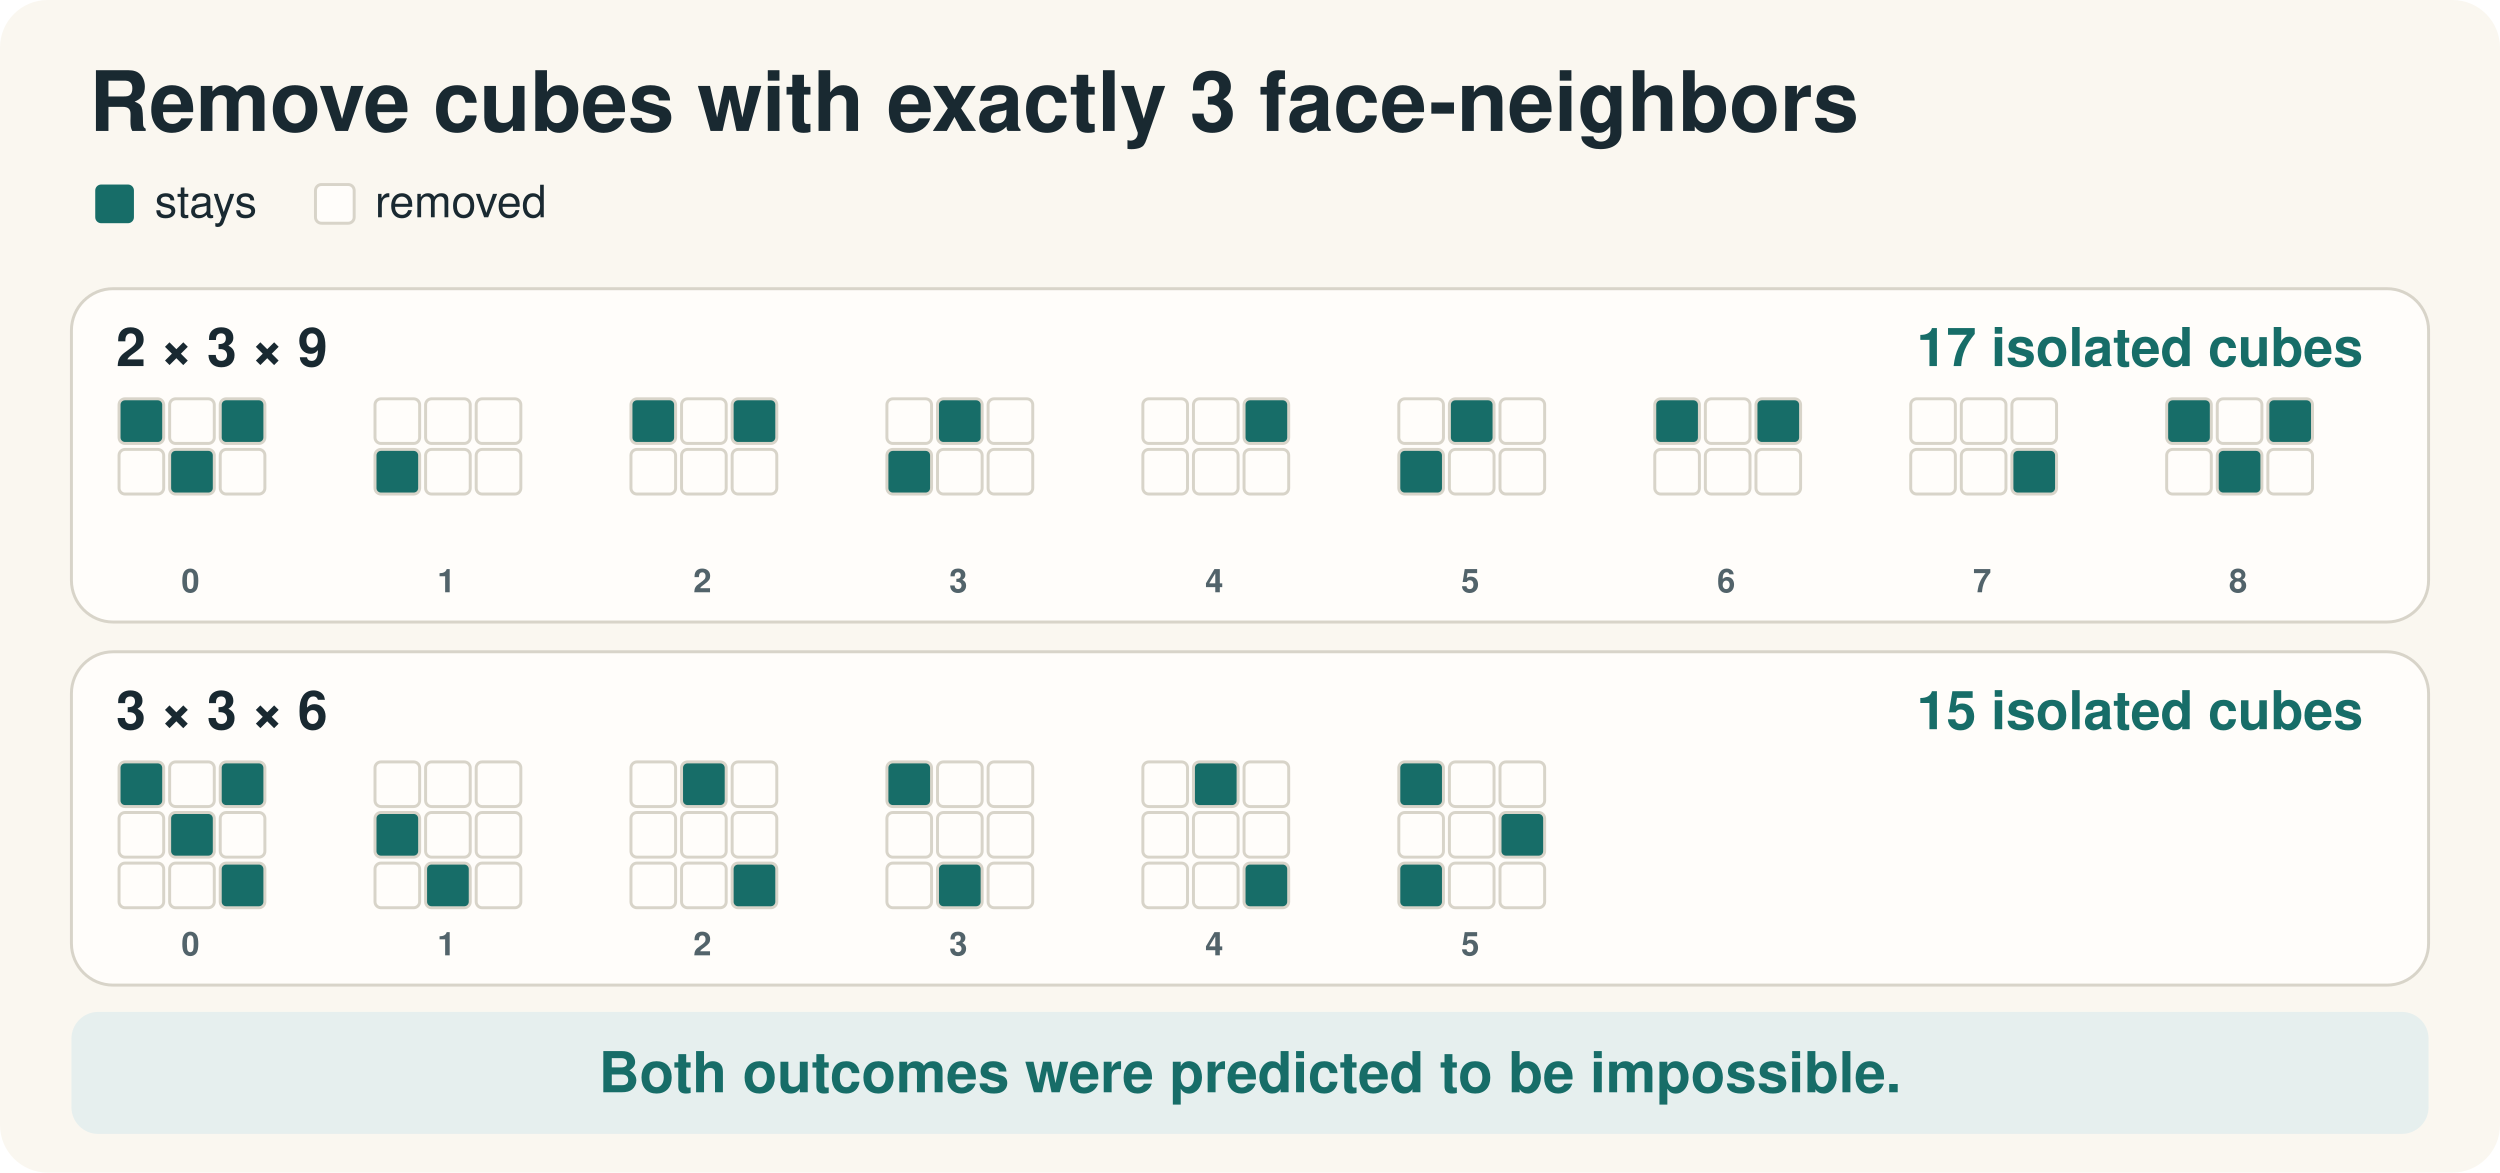
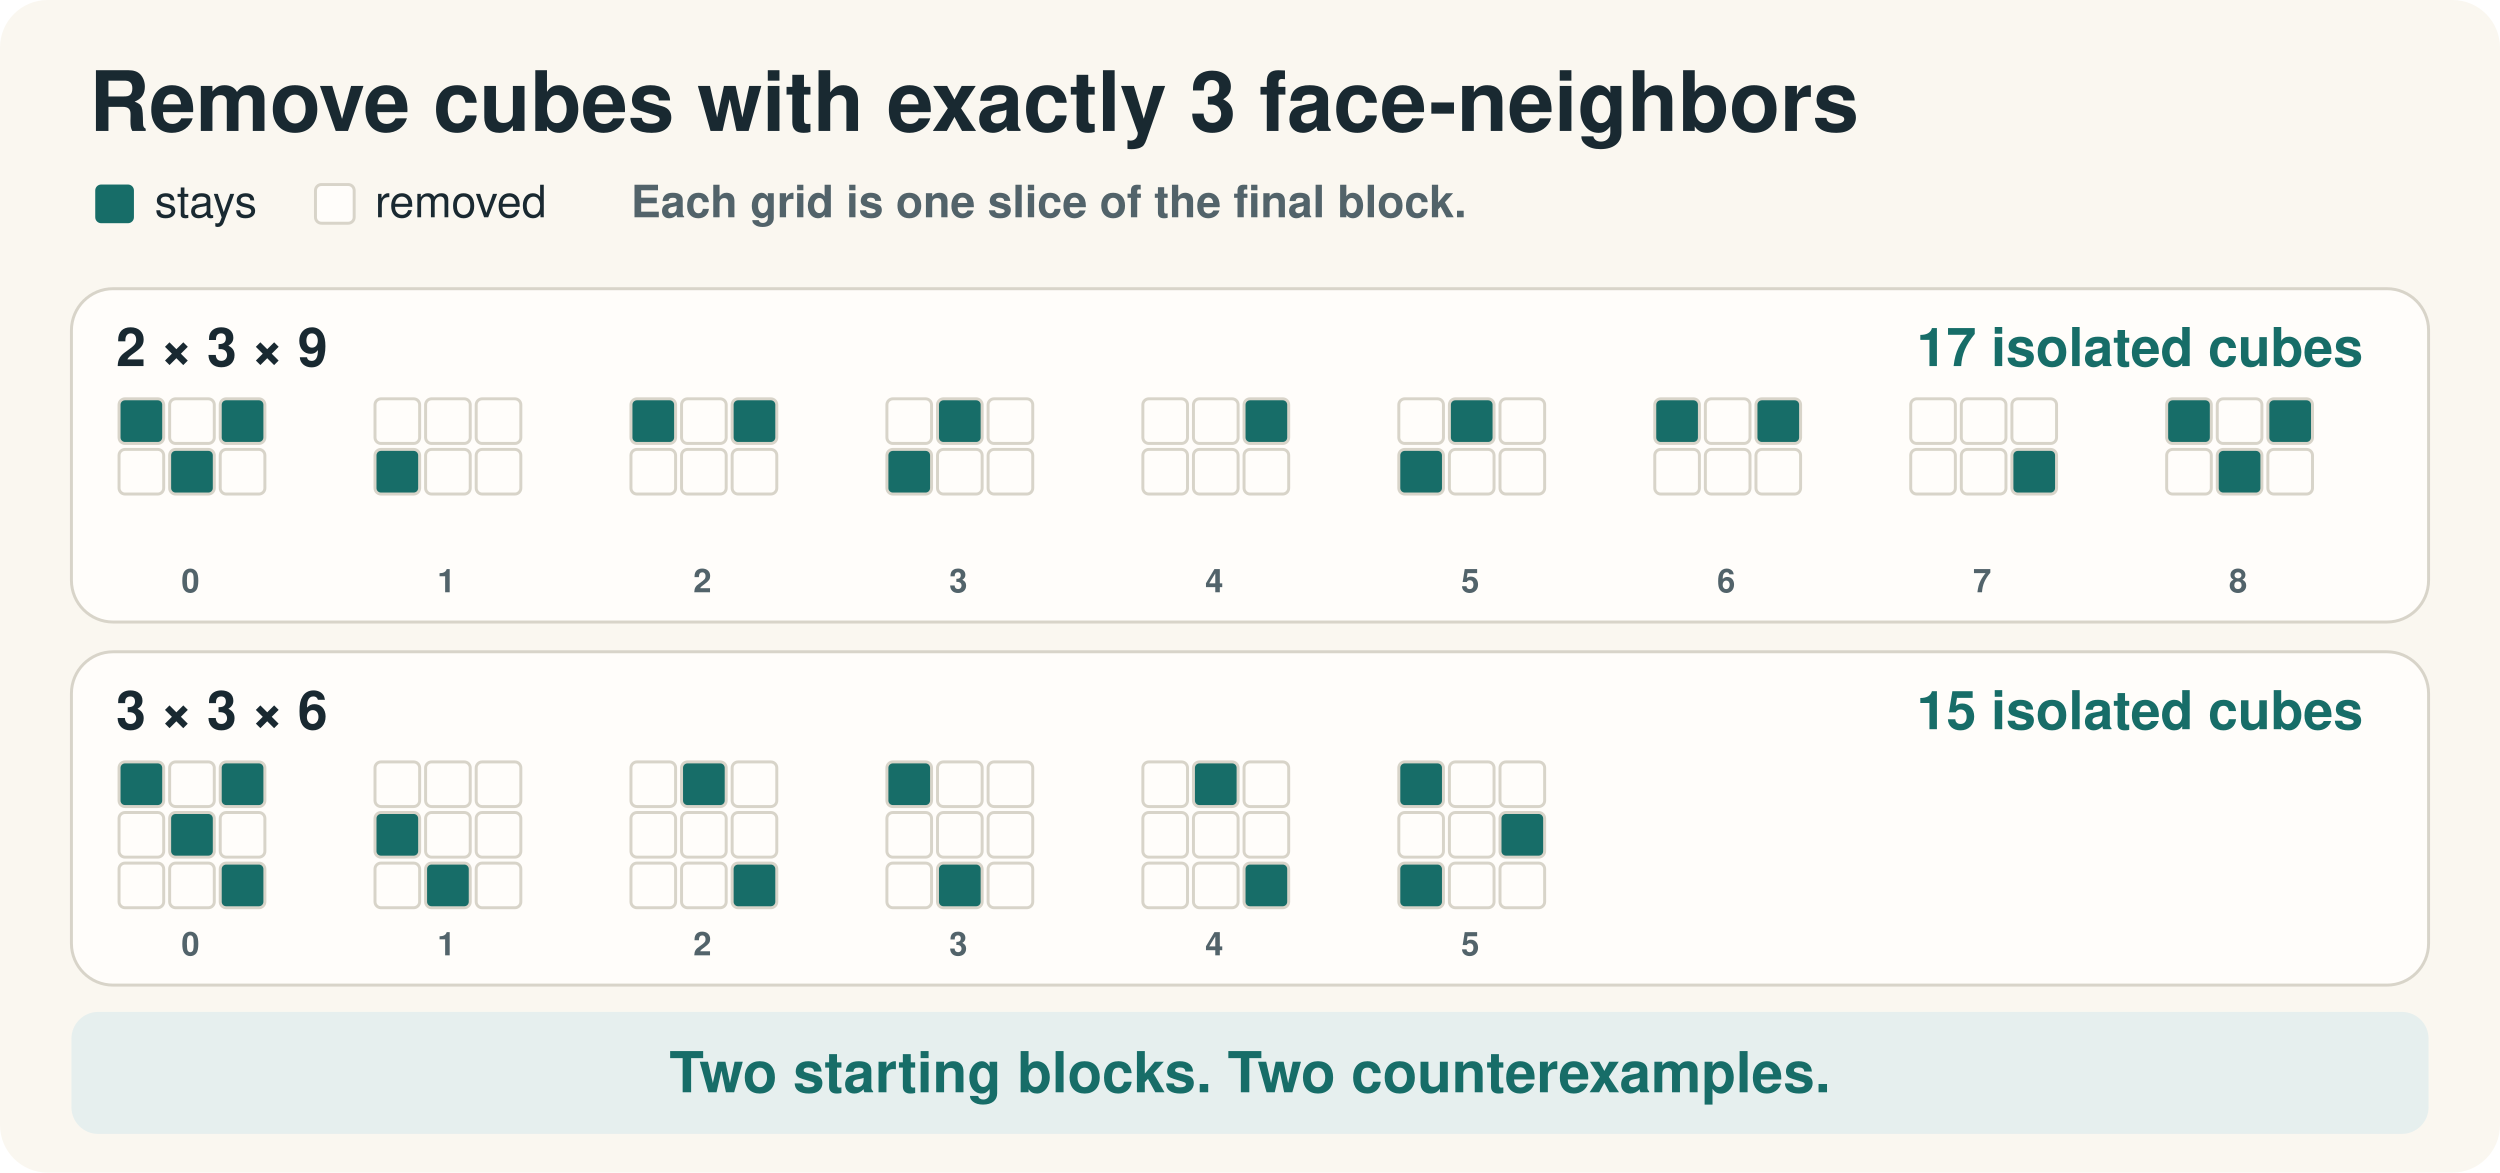
<svg xmlns="http://www.w3.org/2000/svg" width="840" height="394" viewBox="0 0 840 394" role="img" aria-labelledby="t d">
  <rect x="0" y="0" width="840" height="394" rx="16" fill="#faf7f0" stroke="none" stroke-width="1" />
  <g font-family="Helvetica, Arial, sans-serif">
    <text x="30" y="44" font-size="28" fill="#192931" font-weight="700" text-anchor="start">Remove cubes with exactly 3 face-neighbors</text>
    <rect x="32" y="62" width="13" height="13" rx="2" fill="#176d68" stroke="none" stroke-width="1" />
    <text x="52" y="73" font-size="15" fill="#192931" font-weight="500" text-anchor="start">stays</text>
    <rect x="106" y="62" width="13" height="13" rx="2" fill="#fffdfa" stroke="#d8d4c9" stroke-width="1" />
    <text x="126" y="73" font-size="15" fill="#192931" font-weight="500" text-anchor="start">removed</text>
+     <text x="212" y="73" font-size="15" fill="#52636a" font-weight="600">Each grid is one slice of the final block.</text>
    <rect x="24" y="97" width="792" height="112" rx="14" fill="#fffdfa" stroke="#d8d4c9" stroke-width="1" />
    <text x="39" y="123" font-size="18" fill="#192931" font-weight="700" text-anchor="start">2 × 3 × 9</text>
    <text x="794" y="123" font-size="18" fill="#176d68" font-weight="700" text-anchor="end">17 isolated cubes</text>
    <rect x="40" y="134" width="15" height="15" rx="2" fill="#176d68" stroke="#d8d4c9" stroke-width="1" />
    <rect x="57" y="134" width="15" height="15" rx="2" fill="#fffdfa" stroke="#d8d4c9" stroke-width="1" />
    <rect x="74" y="134" width="15" height="15" rx="2" fill="#176d68" stroke="#d8d4c9" stroke-width="1" />
    <rect x="40" y="151" width="15" height="15" rx="2" fill="#fffdfa" stroke="#d8d4c9" stroke-width="1" />
    <rect x="57" y="151" width="15" height="15" rx="2" fill="#176d68" stroke="#d8d4c9" stroke-width="1" />
    <rect x="74" y="151" width="15" height="15" rx="2" fill="#fffdfa" stroke="#d8d4c9" stroke-width="1" />
    <text x="64" y="199" font-size="11" fill="#52636a" font-weight="600" text-anchor="middle">0</text>
    <rect x="126" y="134" width="15" height="15" rx="2" fill="#fffdfa" stroke="#d8d4c9" stroke-width="1" />
    <rect x="143" y="134" width="15" height="15" rx="2" fill="#fffdfa" stroke="#d8d4c9" stroke-width="1" />
    <rect x="160" y="134" width="15" height="15" rx="2" fill="#fffdfa" stroke="#d8d4c9" stroke-width="1" />
    <rect x="126" y="151" width="15" height="15" rx="2" fill="#176d68" stroke="#d8d4c9" stroke-width="1" />
    <rect x="143" y="151" width="15" height="15" rx="2" fill="#fffdfa" stroke="#d8d4c9" stroke-width="1" />
    <rect x="160" y="151" width="15" height="15" rx="2" fill="#fffdfa" stroke="#d8d4c9" stroke-width="1" />
    <text x="150" y="199" font-size="11" fill="#52636a" font-weight="600" text-anchor="middle">1</text>
    <rect x="212" y="134" width="15" height="15" rx="2" fill="#176d68" stroke="#d8d4c9" stroke-width="1" />
    <rect x="229" y="134" width="15" height="15" rx="2" fill="#fffdfa" stroke="#d8d4c9" stroke-width="1" />
    <rect x="246" y="134" width="15" height="15" rx="2" fill="#176d68" stroke="#d8d4c9" stroke-width="1" />
    <rect x="212" y="151" width="15" height="15" rx="2" fill="#fffdfa" stroke="#d8d4c9" stroke-width="1" />
    <rect x="229" y="151" width="15" height="15" rx="2" fill="#fffdfa" stroke="#d8d4c9" stroke-width="1" />
    <rect x="246" y="151" width="15" height="15" rx="2" fill="#fffdfa" stroke="#d8d4c9" stroke-width="1" />
    <text x="236" y="199" font-size="11" fill="#52636a" font-weight="600" text-anchor="middle">2</text>
    <rect x="298" y="134" width="15" height="15" rx="2" fill="#fffdfa" stroke="#d8d4c9" stroke-width="1" />
    <rect x="315" y="134" width="15" height="15" rx="2" fill="#176d68" stroke="#d8d4c9" stroke-width="1" />
    <rect x="332" y="134" width="15" height="15" rx="2" fill="#fffdfa" stroke="#d8d4c9" stroke-width="1" />
    <rect x="298" y="151" width="15" height="15" rx="2" fill="#176d68" stroke="#d8d4c9" stroke-width="1" />
    <rect x="315" y="151" width="15" height="15" rx="2" fill="#fffdfa" stroke="#d8d4c9" stroke-width="1" />
    <rect x="332" y="151" width="15" height="15" rx="2" fill="#fffdfa" stroke="#d8d4c9" stroke-width="1" />
    <text x="322" y="199" font-size="11" fill="#52636a" font-weight="600" text-anchor="middle">3</text>
    <rect x="384" y="134" width="15" height="15" rx="2" fill="#fffdfa" stroke="#d8d4c9" stroke-width="1" />
    <rect x="401" y="134" width="15" height="15" rx="2" fill="#fffdfa" stroke="#d8d4c9" stroke-width="1" />
    <rect x="418" y="134" width="15" height="15" rx="2" fill="#176d68" stroke="#d8d4c9" stroke-width="1" />
    <rect x="384" y="151" width="15" height="15" rx="2" fill="#fffdfa" stroke="#d8d4c9" stroke-width="1" />
    <rect x="401" y="151" width="15" height="15" rx="2" fill="#fffdfa" stroke="#d8d4c9" stroke-width="1" />
    <rect x="418" y="151" width="15" height="15" rx="2" fill="#fffdfa" stroke="#d8d4c9" stroke-width="1" />
    <text x="408" y="199" font-size="11" fill="#52636a" font-weight="600" text-anchor="middle">4</text>
    <rect x="470" y="134" width="15" height="15" rx="2" fill="#fffdfa" stroke="#d8d4c9" stroke-width="1" />
    <rect x="487" y="134" width="15" height="15" rx="2" fill="#176d68" stroke="#d8d4c9" stroke-width="1" />
    <rect x="504" y="134" width="15" height="15" rx="2" fill="#fffdfa" stroke="#d8d4c9" stroke-width="1" />
    <rect x="470" y="151" width="15" height="15" rx="2" fill="#176d68" stroke="#d8d4c9" stroke-width="1" />
    <rect x="487" y="151" width="15" height="15" rx="2" fill="#fffdfa" stroke="#d8d4c9" stroke-width="1" />
    <rect x="504" y="151" width="15" height="15" rx="2" fill="#fffdfa" stroke="#d8d4c9" stroke-width="1" />
    <text x="494" y="199" font-size="11" fill="#52636a" font-weight="600" text-anchor="middle">5</text>
    <rect x="556" y="134" width="15" height="15" rx="2" fill="#176d68" stroke="#d8d4c9" stroke-width="1" />
    <rect x="573" y="134" width="15" height="15" rx="2" fill="#fffdfa" stroke="#d8d4c9" stroke-width="1" />
    <rect x="590" y="134" width="15" height="15" rx="2" fill="#176d68" stroke="#d8d4c9" stroke-width="1" />
    <rect x="556" y="151" width="15" height="15" rx="2" fill="#fffdfa" stroke="#d8d4c9" stroke-width="1" />
    <rect x="573" y="151" width="15" height="15" rx="2" fill="#fffdfa" stroke="#d8d4c9" stroke-width="1" />
    <rect x="590" y="151" width="15" height="15" rx="2" fill="#fffdfa" stroke="#d8d4c9" stroke-width="1" />
    <text x="580" y="199" font-size="11" fill="#52636a" font-weight="600" text-anchor="middle">6</text>
    <rect x="642" y="134" width="15" height="15" rx="2" fill="#fffdfa" stroke="#d8d4c9" stroke-width="1" />
    <rect x="659" y="134" width="15" height="15" rx="2" fill="#fffdfa" stroke="#d8d4c9" stroke-width="1" />
    <rect x="676" y="134" width="15" height="15" rx="2" fill="#fffdfa" stroke="#d8d4c9" stroke-width="1" />
    <rect x="642" y="151" width="15" height="15" rx="2" fill="#fffdfa" stroke="#d8d4c9" stroke-width="1" />
    <rect x="659" y="151" width="15" height="15" rx="2" fill="#fffdfa" stroke="#d8d4c9" stroke-width="1" />
    <rect x="676" y="151" width="15" height="15" rx="2" fill="#176d68" stroke="#d8d4c9" stroke-width="1" />
    <text x="666" y="199" font-size="11" fill="#52636a" font-weight="600" text-anchor="middle">7</text>
    <rect x="728" y="134" width="15" height="15" rx="2" fill="#176d68" stroke="#d8d4c9" stroke-width="1" />
    <rect x="745" y="134" width="15" height="15" rx="2" fill="#fffdfa" stroke="#d8d4c9" stroke-width="1" />
    <rect x="762" y="134" width="15" height="15" rx="2" fill="#176d68" stroke="#d8d4c9" stroke-width="1" />
    <rect x="728" y="151" width="15" height="15" rx="2" fill="#fffdfa" stroke="#d8d4c9" stroke-width="1" />
    <rect x="745" y="151" width="15" height="15" rx="2" fill="#176d68" stroke="#d8d4c9" stroke-width="1" />
    <rect x="762" y="151" width="15" height="15" rx="2" fill="#fffdfa" stroke="#d8d4c9" stroke-width="1" />
    <text x="752" y="199" font-size="11" fill="#52636a" font-weight="600" text-anchor="middle">8</text>
    <rect x="24" y="219" width="792" height="112" rx="14" fill="#fffdfa" stroke="#d8d4c9" stroke-width="1" />
    <text x="39" y="245" font-size="18" fill="#192931" font-weight="700" text-anchor="start">3 × 3 × 6</text>
    <text x="794" y="245" font-size="18" fill="#176d68" font-weight="700" text-anchor="end">15 isolated cubes</text>
    <rect x="40" y="256" width="15" height="15" rx="2" fill="#176d68" stroke="#d8d4c9" stroke-width="1" />
    <rect x="57" y="256" width="15" height="15" rx="2" fill="#fffdfa" stroke="#d8d4c9" stroke-width="1" />
    <rect x="74" y="256" width="15" height="15" rx="2" fill="#176d68" stroke="#d8d4c9" stroke-width="1" />
    <rect x="40" y="273" width="15" height="15" rx="2" fill="#fffdfa" stroke="#d8d4c9" stroke-width="1" />
    <rect x="57" y="273" width="15" height="15" rx="2" fill="#176d68" stroke="#d8d4c9" stroke-width="1" />
    <rect x="74" y="273" width="15" height="15" rx="2" fill="#fffdfa" stroke="#d8d4c9" stroke-width="1" />
    <rect x="40" y="290" width="15" height="15" rx="2" fill="#fffdfa" stroke="#d8d4c9" stroke-width="1" />
    <rect x="57" y="290" width="15" height="15" rx="2" fill="#fffdfa" stroke="#d8d4c9" stroke-width="1" />
    <rect x="74" y="290" width="15" height="15" rx="2" fill="#176d68" stroke="#d8d4c9" stroke-width="1" />
    <text x="64" y="321" font-size="11" fill="#52636a" font-weight="600" text-anchor="middle">0</text>
    <rect x="126" y="256" width="15" height="15" rx="2" fill="#fffdfa" stroke="#d8d4c9" stroke-width="1" />
    <rect x="143" y="256" width="15" height="15" rx="2" fill="#fffdfa" stroke="#d8d4c9" stroke-width="1" />
    <rect x="160" y="256" width="15" height="15" rx="2" fill="#fffdfa" stroke="#d8d4c9" stroke-width="1" />
    <rect x="126" y="273" width="15" height="15" rx="2" fill="#176d68" stroke="#d8d4c9" stroke-width="1" />
    <rect x="143" y="273" width="15" height="15" rx="2" fill="#fffdfa" stroke="#d8d4c9" stroke-width="1" />
    <rect x="160" y="273" width="15" height="15" rx="2" fill="#fffdfa" stroke="#d8d4c9" stroke-width="1" />
    <rect x="126" y="290" width="15" height="15" rx="2" fill="#fffdfa" stroke="#d8d4c9" stroke-width="1" />
    <rect x="143" y="290" width="15" height="15" rx="2" fill="#176d68" stroke="#d8d4c9" stroke-width="1" />
    <rect x="160" y="290" width="15" height="15" rx="2" fill="#fffdfa" stroke="#d8d4c9" stroke-width="1" />
    <text x="150" y="321" font-size="11" fill="#52636a" font-weight="600" text-anchor="middle">1</text>
    <rect x="212" y="256" width="15" height="15" rx="2" fill="#fffdfa" stroke="#d8d4c9" stroke-width="1" />
    <rect x="229" y="256" width="15" height="15" rx="2" fill="#176d68" stroke="#d8d4c9" stroke-width="1" />
    <rect x="246" y="256" width="15" height="15" rx="2" fill="#fffdfa" stroke="#d8d4c9" stroke-width="1" />
    <rect x="212" y="273" width="15" height="15" rx="2" fill="#fffdfa" stroke="#d8d4c9" stroke-width="1" />
    <rect x="229" y="273" width="15" height="15" rx="2" fill="#fffdfa" stroke="#d8d4c9" stroke-width="1" />
    <rect x="246" y="273" width="15" height="15" rx="2" fill="#fffdfa" stroke="#d8d4c9" stroke-width="1" />
    <rect x="212" y="290" width="15" height="15" rx="2" fill="#fffdfa" stroke="#d8d4c9" stroke-width="1" />
    <rect x="229" y="290" width="15" height="15" rx="2" fill="#fffdfa" stroke="#d8d4c9" stroke-width="1" />
    <rect x="246" y="290" width="15" height="15" rx="2" fill="#176d68" stroke="#d8d4c9" stroke-width="1" />
    <text x="236" y="321" font-size="11" fill="#52636a" font-weight="600" text-anchor="middle">2</text>
    <rect x="298" y="256" width="15" height="15" rx="2" fill="#176d68" stroke="#d8d4c9" stroke-width="1" />
    <rect x="315" y="256" width="15" height="15" rx="2" fill="#fffdfa" stroke="#d8d4c9" stroke-width="1" />
    <rect x="332" y="256" width="15" height="15" rx="2" fill="#fffdfa" stroke="#d8d4c9" stroke-width="1" />
    <rect x="298" y="273" width="15" height="15" rx="2" fill="#fffdfa" stroke="#d8d4c9" stroke-width="1" />
    <rect x="315" y="273" width="15" height="15" rx="2" fill="#fffdfa" stroke="#d8d4c9" stroke-width="1" />
    <rect x="332" y="273" width="15" height="15" rx="2" fill="#fffdfa" stroke="#d8d4c9" stroke-width="1" />
    <rect x="298" y="290" width="15" height="15" rx="2" fill="#fffdfa" stroke="#d8d4c9" stroke-width="1" />
    <rect x="315" y="290" width="15" height="15" rx="2" fill="#176d68" stroke="#d8d4c9" stroke-width="1" />
    <rect x="332" y="290" width="15" height="15" rx="2" fill="#fffdfa" stroke="#d8d4c9" stroke-width="1" />
    <text x="322" y="321" font-size="11" fill="#52636a" font-weight="600" text-anchor="middle">3</text>
    <rect x="384" y="256" width="15" height="15" rx="2" fill="#fffdfa" stroke="#d8d4c9" stroke-width="1" />
    <rect x="401" y="256" width="15" height="15" rx="2" fill="#176d68" stroke="#d8d4c9" stroke-width="1" />
    <rect x="418" y="256" width="15" height="15" rx="2" fill="#fffdfa" stroke="#d8d4c9" stroke-width="1" />
    <rect x="384" y="273" width="15" height="15" rx="2" fill="#fffdfa" stroke="#d8d4c9" stroke-width="1" />
    <rect x="401" y="273" width="15" height="15" rx="2" fill="#fffdfa" stroke="#d8d4c9" stroke-width="1" />
    <rect x="418" y="273" width="15" height="15" rx="2" fill="#fffdfa" stroke="#d8d4c9" stroke-width="1" />
    <rect x="384" y="290" width="15" height="15" rx="2" fill="#fffdfa" stroke="#d8d4c9" stroke-width="1" />
    <rect x="401" y="290" width="15" height="15" rx="2" fill="#fffdfa" stroke="#d8d4c9" stroke-width="1" />
    <rect x="418" y="290" width="15" height="15" rx="2" fill="#176d68" stroke="#d8d4c9" stroke-width="1" />
    <text x="408" y="321" font-size="11" fill="#52636a" font-weight="600" text-anchor="middle">4</text>
    <rect x="470" y="256" width="15" height="15" rx="2" fill="#176d68" stroke="#d8d4c9" stroke-width="1" />
    <rect x="487" y="256" width="15" height="15" rx="2" fill="#fffdfa" stroke="#d8d4c9" stroke-width="1" />
    <rect x="504" y="256" width="15" height="15" rx="2" fill="#fffdfa" stroke="#d8d4c9" stroke-width="1" />
    <rect x="470" y="273" width="15" height="15" rx="2" fill="#fffdfa" stroke="#d8d4c9" stroke-width="1" />
    <rect x="487" y="273" width="15" height="15" rx="2" fill="#fffdfa" stroke="#d8d4c9" stroke-width="1" />
    <rect x="504" y="273" width="15" height="15" rx="2" fill="#176d68" stroke="#d8d4c9" stroke-width="1" />
    <rect x="470" y="290" width="15" height="15" rx="2" fill="#176d68" stroke="#d8d4c9" stroke-width="1" />
    <rect x="487" y="290" width="15" height="15" rx="2" fill="#fffdfa" stroke="#d8d4c9" stroke-width="1" />
    <rect x="504" y="290" width="15" height="15" rx="2" fill="#fffdfa" stroke="#d8d4c9" stroke-width="1" />
    <text x="494" y="321" font-size="11" fill="#52636a" font-weight="600" text-anchor="middle">5</text>
    <rect x="24" y="340" width="792" height="41" rx="9" fill="#e6efee" stroke="none" stroke-width="1" />
-     <text x="420" y="367" font-size="19" fill="#176d68" font-weight="700" text-anchor="middle">Both outcomes were predicted to be impossible.</text>
+     <text x="420" y="367" font-size="19" fill="#176d68" font-weight="700" text-anchor="middle">Two starting blocks. Two counterexamples.</text>
  </g>
</svg>
